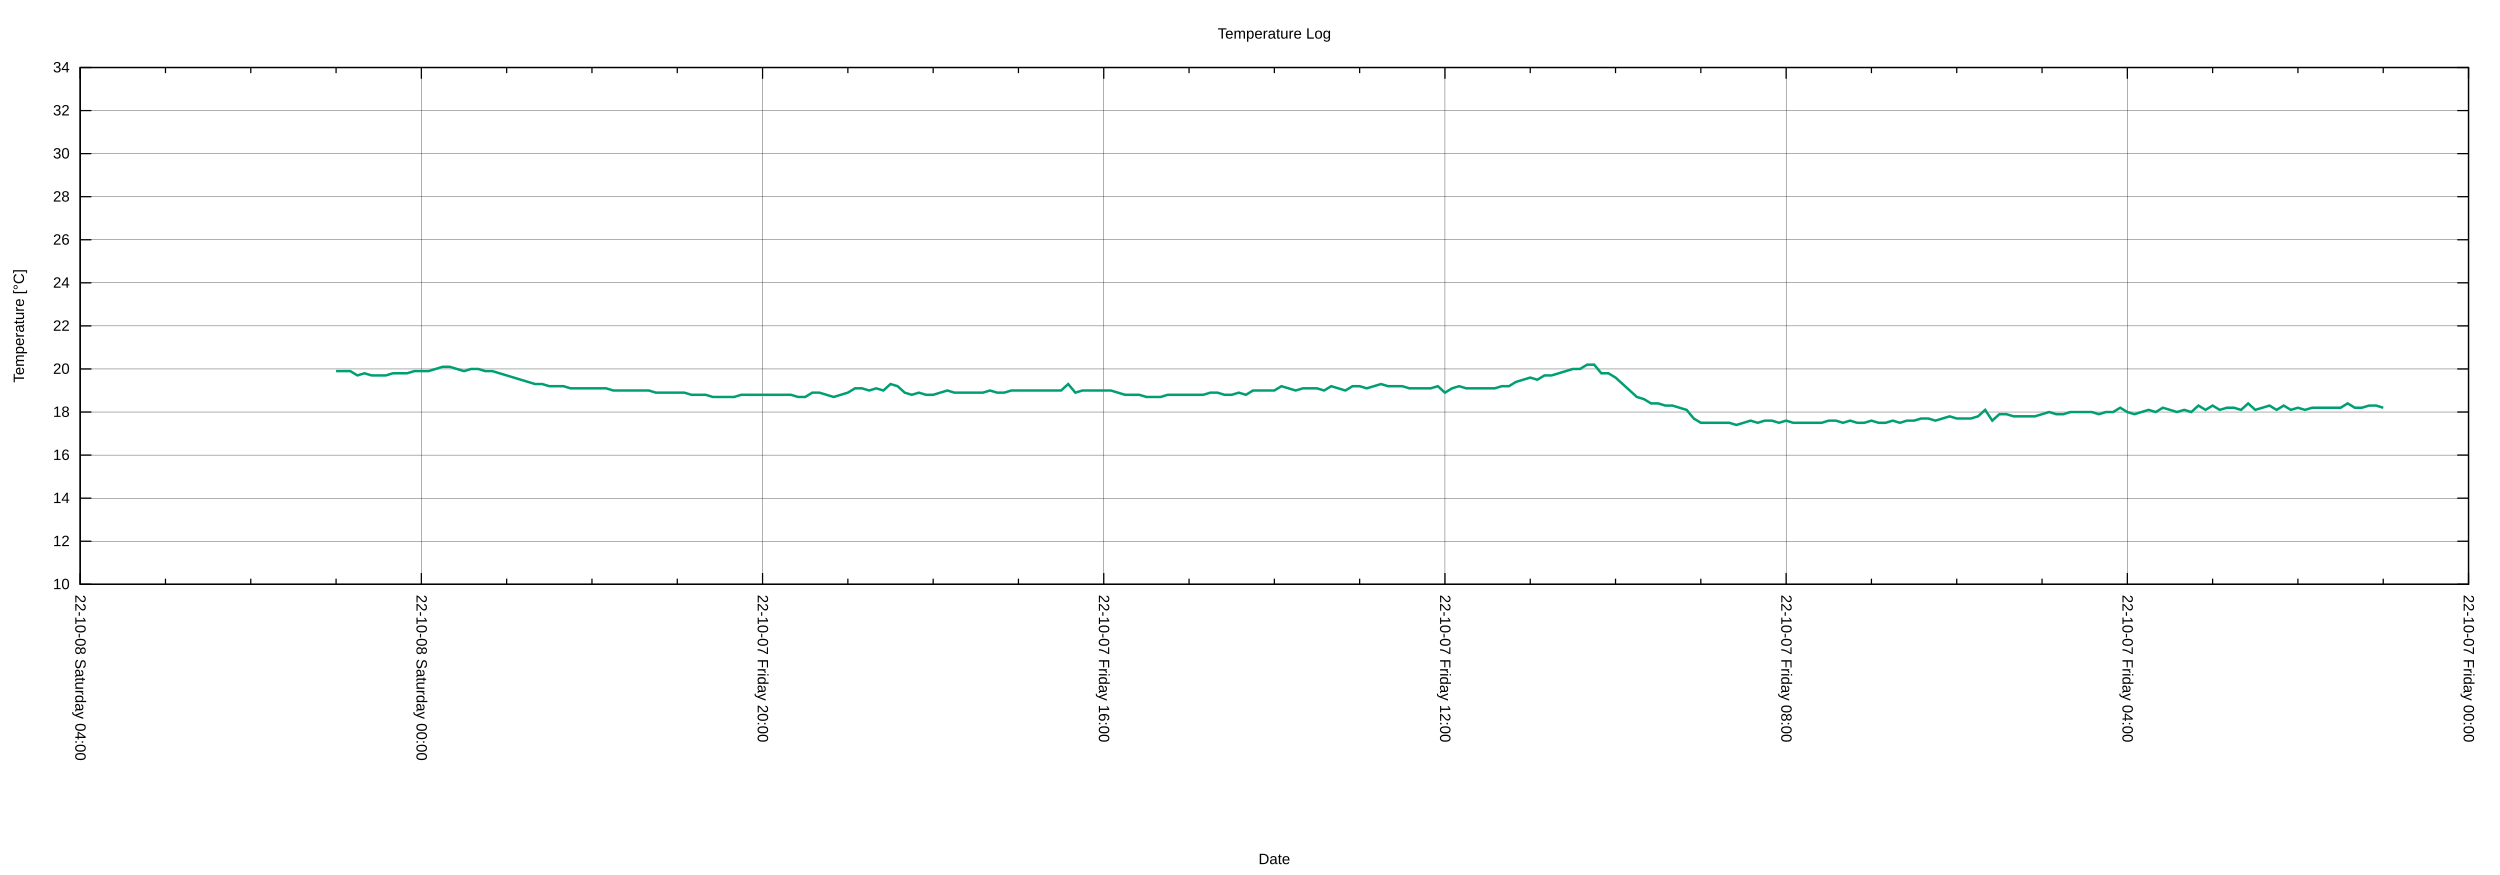
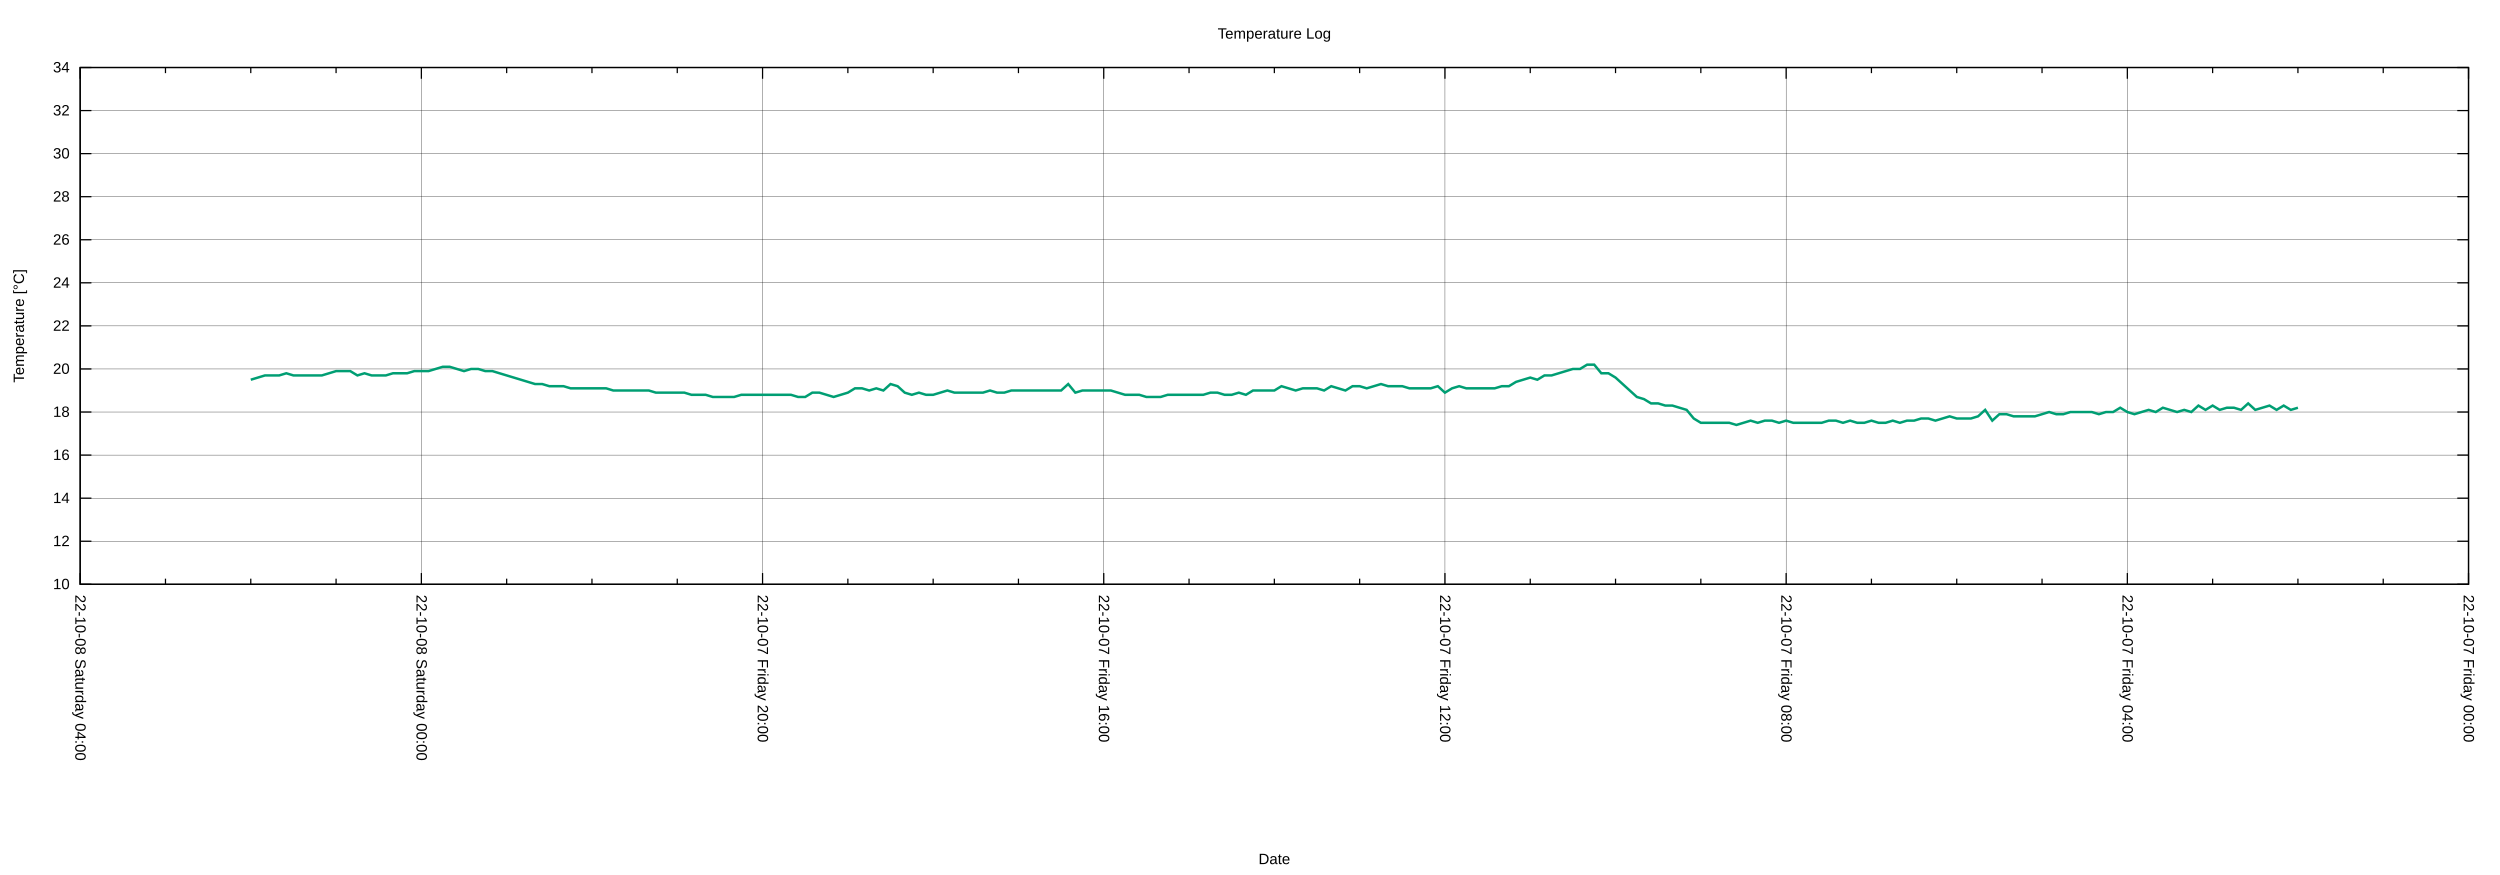
<svg xmlns="http://www.w3.org/2000/svg" xmlns:xlink="http://www.w3.org/1999/xlink" width="2000" height="700" viewBox="0 0 2000 700">
  <g id="gnuplot_canvas">
    <rect x="0" y="0" width="2000" height="700" fill="none" />
    <defs>
      <circle id="gpDot" r="0.5" stroke-width="0.5" stroke="currentColor" />
      <path id="gpPt0" stroke-width="0.222" stroke="currentColor" d="M-1,0 h2 M0,-1 v2" />
      <path id="gpPt1" stroke-width="0.222" stroke="currentColor" d="M-1,-1 L1,1 M1,-1 L-1,1" />
      <path id="gpPt2" stroke-width="0.222" stroke="currentColor" d="M-1,0 L1,0 M0,-1 L0,1 M-1,-1 L1,1 M-1,1 L1,-1" />
      <rect id="gpPt3" stroke-width="0.222" stroke="currentColor" x="-1" y="-1" width="2" height="2" />
      <rect id="gpPt4" stroke-width="0.222" stroke="currentColor" fill="currentColor" x="-1" y="-1" width="2" height="2" />
      <circle id="gpPt5" stroke-width="0.222" stroke="currentColor" cx="0" cy="0" r="1" />
      <use xlink:href="#gpPt5" id="gpPt6" fill="currentColor" stroke="none" />
      <path id="gpPt7" stroke-width="0.222" stroke="currentColor" d="M0,-1.33 L-1.33,0.67 L1.33,0.67 z" />
      <use xlink:href="#gpPt7" id="gpPt8" fill="currentColor" stroke="none" />
      <use xlink:href="#gpPt7" id="gpPt9" stroke="currentColor" transform="rotate(180)" />
      <use xlink:href="#gpPt9" id="gpPt10" fill="currentColor" stroke="none" />
      <use xlink:href="#gpPt3" id="gpPt11" stroke="currentColor" transform="rotate(45)" />
      <use xlink:href="#gpPt11" id="gpPt12" fill="currentColor" stroke="none" />
      <path id="gpPt13" stroke-width="0.222" stroke="currentColor" d="M0,1.330 L1.265,0.411 L0.782,-1.067 L-0.782,-1.076 L-1.265,0.411 z" />
      <use xlink:href="#gpPt13" id="gpPt14" fill="currentColor" stroke="none" />
      <filter id="textbox" filterUnits="objectBoundingBox" x="0" y="0" height="1" width="1">
        <feFlood flood-color="white" flood-opacity="1" result="bgnd" />
        <feComposite in="SourceGraphic" in2="bgnd" operator="atop" />
      </filter>
      <filter id="greybox" filterUnits="objectBoundingBox" x="0" y="0" height="1" width="1">
        <feFlood flood-color="lightgrey" flood-opacity="1" result="grey" />
        <feComposite in="SourceGraphic" in2="grey" operator="atop" />
      </filter>
    </defs>
    <g fill="none" color="white" stroke="currentColor" stroke-width="1.00" stroke-linecap="butt" stroke-linejoin="miter">
</g>
    <g fill="none" color="black" stroke="currentColor" stroke-width="1.00" stroke-linecap="butt" stroke-linejoin="miter">
</g>
    <g fill="none" color="black" stroke="black" stroke-width="0.25" stroke-linecap="butt" stroke-linejoin="miter">
</g>
    <g fill="none" color="black" stroke="currentColor" stroke-width="0.25" stroke-linecap="butt" stroke-linejoin="miter">
      <path stroke="black" class="gridline" d="M64.14,467.43 L1974.82,467.43  " />
    </g>
    <g fill="none" color="black" stroke="black" stroke-width="1.00" stroke-linecap="butt" stroke-linejoin="miter">
</g>
    <g fill="none" color="black" stroke="currentColor" stroke-width="1.00" stroke-linecap="butt" stroke-linejoin="miter">
      <path stroke="black" d="M64.14,467.43 L73.14,467.43 M1974.82,467.43 L1965.82,467.43  " />
      <g transform="translate(55.75,471.33)" stroke="none" fill="black" font-family="Arial" font-size="12.00" text-anchor="end">
        <text>
          <tspan font-family="Arial"> 10</tspan>
        </text>
      </g>
    </g>
    <g fill="none" color="black" stroke="currentColor" stroke-width="1.00" stroke-linecap="butt" stroke-linejoin="miter">
</g>
    <g fill="none" color="black" stroke="black" stroke-width="0.25" stroke-linecap="butt" stroke-linejoin="miter">
</g>
    <g fill="none" color="black" stroke="currentColor" stroke-width="0.25" stroke-linecap="butt" stroke-linejoin="miter">
      <path stroke="black" class="gridline" d="M64.14,432.98 L1974.82,432.98  " />
    </g>
    <g fill="none" color="black" stroke="black" stroke-width="1.00" stroke-linecap="butt" stroke-linejoin="miter">
</g>
    <g fill="none" color="black" stroke="currentColor" stroke-width="1.00" stroke-linecap="butt" stroke-linejoin="miter">
      <path stroke="black" d="M64.14,432.98 L73.14,432.98 M1974.82,432.98 L1965.82,432.98  " />
      <g transform="translate(55.75,436.88)" stroke="none" fill="black" font-family="Arial" font-size="12.00" text-anchor="end">
        <text>
          <tspan font-family="Arial"> 12</tspan>
        </text>
      </g>
    </g>
    <g fill="none" color="black" stroke="currentColor" stroke-width="1.00" stroke-linecap="butt" stroke-linejoin="miter">
</g>
    <g fill="none" color="black" stroke="black" stroke-width="0.25" stroke-linecap="butt" stroke-linejoin="miter">
</g>
    <g fill="none" color="black" stroke="currentColor" stroke-width="0.25" stroke-linecap="butt" stroke-linejoin="miter">
      <path stroke="black" class="gridline" d="M64.14,398.53 L1974.82,398.53  " />
    </g>
    <g fill="none" color="black" stroke="black" stroke-width="1.00" stroke-linecap="butt" stroke-linejoin="miter">
</g>
    <g fill="none" color="black" stroke="currentColor" stroke-width="1.00" stroke-linecap="butt" stroke-linejoin="miter">
      <path stroke="black" d="M64.14,398.53 L73.14,398.53 M1974.82,398.53 L1965.82,398.53  " />
      <g transform="translate(55.75,402.43)" stroke="none" fill="black" font-family="Arial" font-size="12.00" text-anchor="end">
        <text>
          <tspan font-family="Arial"> 14</tspan>
        </text>
      </g>
    </g>
    <g fill="none" color="black" stroke="currentColor" stroke-width="1.00" stroke-linecap="butt" stroke-linejoin="miter">
</g>
    <g fill="none" color="black" stroke="black" stroke-width="0.25" stroke-linecap="butt" stroke-linejoin="miter">
</g>
    <g fill="none" color="black" stroke="currentColor" stroke-width="0.25" stroke-linecap="butt" stroke-linejoin="miter">
      <path stroke="black" class="gridline" d="M64.14,364.07 L1974.82,364.07  " />
    </g>
    <g fill="none" color="black" stroke="black" stroke-width="1.00" stroke-linecap="butt" stroke-linejoin="miter">
</g>
    <g fill="none" color="black" stroke="currentColor" stroke-width="1.00" stroke-linecap="butt" stroke-linejoin="miter">
      <path stroke="black" d="M64.14,364.07 L73.14,364.07 M1974.82,364.07 L1965.82,364.07  " />
      <g transform="translate(55.75,367.97)" stroke="none" fill="black" font-family="Arial" font-size="12.00" text-anchor="end">
        <text>
          <tspan font-family="Arial"> 16</tspan>
        </text>
      </g>
    </g>
    <g fill="none" color="black" stroke="currentColor" stroke-width="1.00" stroke-linecap="butt" stroke-linejoin="miter">
</g>
    <g fill="none" color="black" stroke="black" stroke-width="0.25" stroke-linecap="butt" stroke-linejoin="miter">
</g>
    <g fill="none" color="black" stroke="currentColor" stroke-width="0.25" stroke-linecap="butt" stroke-linejoin="miter">
      <path stroke="black" class="gridline" d="M64.14,329.62 L1974.82,329.62  " />
    </g>
    <g fill="none" color="black" stroke="black" stroke-width="1.00" stroke-linecap="butt" stroke-linejoin="miter">
</g>
    <g fill="none" color="black" stroke="currentColor" stroke-width="1.00" stroke-linecap="butt" stroke-linejoin="miter">
      <path stroke="black" d="M64.14,329.62 L73.14,329.62 M1974.82,329.62 L1965.82,329.62  " />
      <g transform="translate(55.75,333.52)" stroke="none" fill="black" font-family="Arial" font-size="12.00" text-anchor="end">
        <text>
          <tspan font-family="Arial"> 18</tspan>
        </text>
      </g>
    </g>
    <g fill="none" color="black" stroke="currentColor" stroke-width="1.00" stroke-linecap="butt" stroke-linejoin="miter">
</g>
    <g fill="none" color="black" stroke="black" stroke-width="0.25" stroke-linecap="butt" stroke-linejoin="miter">
</g>
    <g fill="none" color="black" stroke="currentColor" stroke-width="0.25" stroke-linecap="butt" stroke-linejoin="miter">
      <path stroke="black" class="gridline" d="M64.14,295.17 L1974.82,295.17  " />
    </g>
    <g fill="none" color="black" stroke="black" stroke-width="1.00" stroke-linecap="butt" stroke-linejoin="miter">
</g>
    <g fill="none" color="black" stroke="currentColor" stroke-width="1.00" stroke-linecap="butt" stroke-linejoin="miter">
      <path stroke="black" d="M64.14,295.17 L73.14,295.17 M1974.82,295.17 L1965.82,295.17  " />
      <g transform="translate(55.75,299.07)" stroke="none" fill="black" font-family="Arial" font-size="12.00" text-anchor="end">
        <text>
          <tspan font-family="Arial"> 20</tspan>
        </text>
      </g>
    </g>
    <g fill="none" color="black" stroke="currentColor" stroke-width="1.00" stroke-linecap="butt" stroke-linejoin="miter">
</g>
    <g fill="none" color="black" stroke="black" stroke-width="0.25" stroke-linecap="butt" stroke-linejoin="miter">
</g>
    <g fill="none" color="black" stroke="currentColor" stroke-width="0.25" stroke-linecap="butt" stroke-linejoin="miter">
      <path stroke="black" class="gridline" d="M64.14,260.72 L1974.82,260.72  " />
    </g>
    <g fill="none" color="black" stroke="black" stroke-width="1.00" stroke-linecap="butt" stroke-linejoin="miter">
</g>
    <g fill="none" color="black" stroke="currentColor" stroke-width="1.00" stroke-linecap="butt" stroke-linejoin="miter">
      <path stroke="black" d="M64.14,260.72 L73.14,260.72 M1974.82,260.72 L1965.82,260.72  " />
      <g transform="translate(55.75,264.62)" stroke="none" fill="black" font-family="Arial" font-size="12.00" text-anchor="end">
        <text>
          <tspan font-family="Arial"> 22</tspan>
        </text>
      </g>
    </g>
    <g fill="none" color="black" stroke="currentColor" stroke-width="1.00" stroke-linecap="butt" stroke-linejoin="miter">
</g>
    <g fill="none" color="black" stroke="black" stroke-width="0.25" stroke-linecap="butt" stroke-linejoin="miter">
</g>
    <g fill="none" color="black" stroke="currentColor" stroke-width="0.25" stroke-linecap="butt" stroke-linejoin="miter">
      <path stroke="black" class="gridline" d="M64.14,226.27 L1974.82,226.27  " />
    </g>
    <g fill="none" color="black" stroke="black" stroke-width="1.00" stroke-linecap="butt" stroke-linejoin="miter">
</g>
    <g fill="none" color="black" stroke="currentColor" stroke-width="1.00" stroke-linecap="butt" stroke-linejoin="miter">
      <path stroke="black" d="M64.14,226.27 L73.14,226.27 M1974.82,226.27 L1965.82,226.27  " />
      <g transform="translate(55.75,230.17)" stroke="none" fill="black" font-family="Arial" font-size="12.00" text-anchor="end">
        <text>
          <tspan font-family="Arial"> 24</tspan>
        </text>
      </g>
    </g>
    <g fill="none" color="black" stroke="currentColor" stroke-width="1.00" stroke-linecap="butt" stroke-linejoin="miter">
</g>
    <g fill="none" color="black" stroke="black" stroke-width="0.25" stroke-linecap="butt" stroke-linejoin="miter">
</g>
    <g fill="none" color="black" stroke="currentColor" stroke-width="0.25" stroke-linecap="butt" stroke-linejoin="miter">
      <path stroke="black" class="gridline" d="M64.14,191.82 L1974.82,191.82  " />
    </g>
    <g fill="none" color="black" stroke="black" stroke-width="1.00" stroke-linecap="butt" stroke-linejoin="miter">
</g>
    <g fill="none" color="black" stroke="currentColor" stroke-width="1.00" stroke-linecap="butt" stroke-linejoin="miter">
      <path stroke="black" d="M64.14,191.82 L73.14,191.82 M1974.82,191.82 L1965.82,191.82  " />
      <g transform="translate(55.75,195.72)" stroke="none" fill="black" font-family="Arial" font-size="12.00" text-anchor="end">
        <text>
          <tspan font-family="Arial"> 26</tspan>
        </text>
      </g>
    </g>
    <g fill="none" color="black" stroke="currentColor" stroke-width="1.00" stroke-linecap="butt" stroke-linejoin="miter">
</g>
    <g fill="none" color="black" stroke="black" stroke-width="0.25" stroke-linecap="butt" stroke-linejoin="miter">
</g>
    <g fill="none" color="black" stroke="currentColor" stroke-width="0.25" stroke-linecap="butt" stroke-linejoin="miter">
      <path stroke="black" class="gridline" d="M64.14,157.36 L1974.82,157.36  " />
    </g>
    <g fill="none" color="black" stroke="black" stroke-width="1.00" stroke-linecap="butt" stroke-linejoin="miter">
</g>
    <g fill="none" color="black" stroke="currentColor" stroke-width="1.00" stroke-linecap="butt" stroke-linejoin="miter">
      <path stroke="black" d="M64.14,157.36 L73.14,157.36 M1974.82,157.36 L1965.82,157.36  " />
      <g transform="translate(55.75,161.26)" stroke="none" fill="black" font-family="Arial" font-size="12.00" text-anchor="end">
        <text>
          <tspan font-family="Arial"> 28</tspan>
        </text>
      </g>
    </g>
    <g fill="none" color="black" stroke="currentColor" stroke-width="1.00" stroke-linecap="butt" stroke-linejoin="miter">
</g>
    <g fill="none" color="black" stroke="black" stroke-width="0.25" stroke-linecap="butt" stroke-linejoin="miter">
</g>
    <g fill="none" color="black" stroke="currentColor" stroke-width="0.25" stroke-linecap="butt" stroke-linejoin="miter">
      <path stroke="black" class="gridline" d="M64.14,122.91 L1974.82,122.91  " />
    </g>
    <g fill="none" color="black" stroke="black" stroke-width="1.00" stroke-linecap="butt" stroke-linejoin="miter">
</g>
    <g fill="none" color="black" stroke="currentColor" stroke-width="1.00" stroke-linecap="butt" stroke-linejoin="miter">
      <path stroke="black" d="M64.14,122.91 L73.14,122.91 M1974.82,122.91 L1965.82,122.91  " />
      <g transform="translate(55.75,126.81)" stroke="none" fill="black" font-family="Arial" font-size="12.00" text-anchor="end">
        <text>
          <tspan font-family="Arial"> 30</tspan>
        </text>
      </g>
    </g>
    <g fill="none" color="black" stroke="currentColor" stroke-width="1.00" stroke-linecap="butt" stroke-linejoin="miter">
</g>
    <g fill="none" color="black" stroke="black" stroke-width="0.25" stroke-linecap="butt" stroke-linejoin="miter">
</g>
    <g fill="none" color="black" stroke="currentColor" stroke-width="0.25" stroke-linecap="butt" stroke-linejoin="miter">
      <path stroke="black" class="gridline" d="M64.14,88.46 L1974.82,88.46  " />
    </g>
    <g fill="none" color="black" stroke="black" stroke-width="1.00" stroke-linecap="butt" stroke-linejoin="miter">
</g>
    <g fill="none" color="black" stroke="currentColor" stroke-width="1.00" stroke-linecap="butt" stroke-linejoin="miter">
      <path stroke="black" d="M64.14,88.46 L73.14,88.46 M1974.82,88.46 L1965.82,88.46  " />
      <g transform="translate(55.75,92.36)" stroke="none" fill="black" font-family="Arial" font-size="12.00" text-anchor="end">
        <text>
          <tspan font-family="Arial"> 32</tspan>
        </text>
      </g>
    </g>
    <g fill="none" color="black" stroke="currentColor" stroke-width="1.00" stroke-linecap="butt" stroke-linejoin="miter">
</g>
    <g fill="none" color="black" stroke="black" stroke-width="0.25" stroke-linecap="butt" stroke-linejoin="miter">
</g>
    <g fill="none" color="black" stroke="currentColor" stroke-width="0.25" stroke-linecap="butt" stroke-linejoin="miter">
      <path stroke="black" class="gridline" d="M64.14,54.01 L1974.82,54.01  " />
    </g>
    <g fill="none" color="black" stroke="black" stroke-width="1.00" stroke-linecap="butt" stroke-linejoin="miter">
</g>
    <g fill="none" color="black" stroke="currentColor" stroke-width="1.00" stroke-linecap="butt" stroke-linejoin="miter">
      <path stroke="black" d="M64.14,54.01 L73.14,54.01 M1974.82,54.01 L1965.82,54.01  " />
      <g transform="translate(55.75,57.91)" stroke="none" fill="black" font-family="Arial" font-size="12.00" text-anchor="end">
        <text>
          <tspan font-family="Arial"> 34</tspan>
        </text>
      </g>
    </g>
    <g fill="none" color="black" stroke="currentColor" stroke-width="1.00" stroke-linecap="butt" stroke-linejoin="miter">
</g>
    <g fill="none" color="black" stroke="black" stroke-width="0.25" stroke-linecap="butt" stroke-linejoin="miter">
</g>
    <g fill="none" color="black" stroke="currentColor" stroke-width="0.25" stroke-linecap="butt" stroke-linejoin="miter">
      <path stroke="black" class="gridline" d="M1974.82,467.43 L1974.82,54.01  " />
    </g>
    <g fill="none" color="black" stroke="black" stroke-width="1.00" stroke-linecap="butt" stroke-linejoin="miter">
</g>
    <g fill="none" color="black" stroke="currentColor" stroke-width="1.00" stroke-linecap="butt" stroke-linejoin="miter">
      <path stroke="black" d="M1974.82,467.43 L1974.82,458.43 M1974.82,54.01 L1974.82,63.01  " />
      <g transform="translate(1970.92,475.82) rotate(90)" stroke="none" fill="black" font-family="Arial" font-size="12.00" text-anchor="start">
        <text>
          <tspan font-family="Arial">22-10-07 Friday 00:00</tspan>
        </text>
      </g>
    </g>
    <g fill="none" color="black" stroke="currentColor" stroke-width="1.00" stroke-linecap="butt" stroke-linejoin="miter">
      <path stroke="black" d="M1906.58,467.43 L1906.58,462.93 M1906.58,54.01 L1906.58,58.51 M1838.34,467.43 L1838.34,462.93 M1838.34,54.01 L1838.34,58.51   M1770.10,467.43 L1770.10,462.93 M1770.10,54.01 L1770.10,58.51  " />
    </g>
    <g fill="none" color="black" stroke="black" stroke-width="0.25" stroke-linecap="butt" stroke-linejoin="miter">
</g>
    <g fill="none" color="black" stroke="currentColor" stroke-width="0.25" stroke-linecap="butt" stroke-linejoin="miter">
      <path stroke="black" class="gridline" d="M1701.87,467.43 L1701.87,54.01  " />
    </g>
    <g fill="none" color="black" stroke="black" stroke-width="1.00" stroke-linecap="butt" stroke-linejoin="miter">
</g>
    <g fill="none" color="black" stroke="currentColor" stroke-width="1.00" stroke-linecap="butt" stroke-linejoin="miter">
      <path stroke="black" d="M1701.87,467.43 L1701.87,458.43 M1701.87,54.01 L1701.87,63.01  " />
      <g transform="translate(1697.97,475.82) rotate(90)" stroke="none" fill="black" font-family="Arial" font-size="12.00" text-anchor="start">
        <text>
          <tspan font-family="Arial">22-10-07 Friday 04:00</tspan>
        </text>
      </g>
    </g>
    <g fill="none" color="black" stroke="currentColor" stroke-width="1.00" stroke-linecap="butt" stroke-linejoin="miter">
      <path stroke="black" d="M1633.63,467.43 L1633.63,462.93 M1633.63,54.01 L1633.63,58.51 M1565.39,467.43 L1565.39,462.93 M1565.39,54.01 L1565.39,58.51   M1497.15,467.43 L1497.15,462.93 M1497.15,54.01 L1497.15,58.51  " />
    </g>
    <g fill="none" color="black" stroke="black" stroke-width="0.25" stroke-linecap="butt" stroke-linejoin="miter">
</g>
    <g fill="none" color="black" stroke="currentColor" stroke-width="0.25" stroke-linecap="butt" stroke-linejoin="miter">
      <path stroke="black" class="gridline" d="M1428.91,467.43 L1428.91,54.01  " />
    </g>
    <g fill="none" color="black" stroke="black" stroke-width="1.00" stroke-linecap="butt" stroke-linejoin="miter">
</g>
    <g fill="none" color="black" stroke="currentColor" stroke-width="1.00" stroke-linecap="butt" stroke-linejoin="miter">
      <path stroke="black" d="M1428.91,467.43 L1428.91,458.43 M1428.91,54.01 L1428.91,63.01  " />
      <g transform="translate(1425.01,475.82) rotate(90)" stroke="none" fill="black" font-family="Arial" font-size="12.00" text-anchor="start">
        <text>
          <tspan font-family="Arial">22-10-07 Friday 08:00</tspan>
        </text>
      </g>
    </g>
    <g fill="none" color="black" stroke="currentColor" stroke-width="1.00" stroke-linecap="butt" stroke-linejoin="miter">
      <path stroke="black" d="M1360.67,467.43 L1360.67,462.93 M1360.67,54.01 L1360.67,58.51 M1292.43,467.43 L1292.43,462.93 M1292.43,54.01 L1292.43,58.51   M1224.20,467.43 L1224.20,462.93 M1224.20,54.01 L1224.20,58.51  " />
    </g>
    <g fill="none" color="black" stroke="black" stroke-width="0.25" stroke-linecap="butt" stroke-linejoin="miter">
</g>
    <g fill="none" color="black" stroke="currentColor" stroke-width="0.25" stroke-linecap="butt" stroke-linejoin="miter">
      <path stroke="black" class="gridline" d="M1155.96,467.43 L1155.96,54.01  " />
    </g>
    <g fill="none" color="black" stroke="black" stroke-width="1.00" stroke-linecap="butt" stroke-linejoin="miter">
</g>
    <g fill="none" color="black" stroke="currentColor" stroke-width="1.00" stroke-linecap="butt" stroke-linejoin="miter">
      <path stroke="black" d="M1155.96,467.43 L1155.96,458.43 M1155.96,54.01 L1155.96,63.01  " />
      <g transform="translate(1152.06,475.82) rotate(90)" stroke="none" fill="black" font-family="Arial" font-size="12.00" text-anchor="start">
        <text>
          <tspan font-family="Arial">22-10-07 Friday 12:00</tspan>
        </text>
      </g>
    </g>
    <g fill="none" color="black" stroke="currentColor" stroke-width="1.00" stroke-linecap="butt" stroke-linejoin="miter">
      <path stroke="black" d="M1087.72,467.43 L1087.72,462.93 M1087.72,54.01 L1087.72,58.51 M1019.48,467.43 L1019.48,462.93 M1019.48,54.01 L1019.48,58.51   M951.24,467.43 L951.24,462.93 M951.24,54.01 L951.24,58.51  " />
    </g>
    <g fill="none" color="black" stroke="black" stroke-width="0.25" stroke-linecap="butt" stroke-linejoin="miter">
</g>
    <g fill="none" color="black" stroke="currentColor" stroke-width="0.25" stroke-linecap="butt" stroke-linejoin="miter">
      <path stroke="black" class="gridline" d="M883.00,467.43 L883.00,54.01  " />
    </g>
    <g fill="none" color="black" stroke="black" stroke-width="1.00" stroke-linecap="butt" stroke-linejoin="miter">
</g>
    <g fill="none" color="black" stroke="currentColor" stroke-width="1.00" stroke-linecap="butt" stroke-linejoin="miter">
      <path stroke="black" d="M883.00,467.43 L883.00,458.43 M883.00,54.01 L883.00,63.01  " />
      <g transform="translate(879.10,475.82) rotate(90)" stroke="none" fill="black" font-family="Arial" font-size="12.00" text-anchor="start">
        <text>
          <tspan font-family="Arial">22-10-07 Friday 16:00</tspan>
        </text>
      </g>
    </g>
    <g fill="none" color="black" stroke="currentColor" stroke-width="1.00" stroke-linecap="butt" stroke-linejoin="miter">
      <path stroke="black" d="M814.76,467.43 L814.76,462.93 M814.76,54.01 L814.76,58.51 M746.53,467.43 L746.53,462.93 M746.53,54.01 L746.53,58.51   M678.29,467.43 L678.29,462.93 M678.29,54.01 L678.29,58.51  " />
    </g>
    <g fill="none" color="black" stroke="black" stroke-width="0.25" stroke-linecap="butt" stroke-linejoin="miter">
</g>
    <g fill="none" color="black" stroke="currentColor" stroke-width="0.25" stroke-linecap="butt" stroke-linejoin="miter">
      <path stroke="black" class="gridline" d="M610.05,467.43 L610.05,54.01  " />
    </g>
    <g fill="none" color="black" stroke="black" stroke-width="1.00" stroke-linecap="butt" stroke-linejoin="miter">
</g>
    <g fill="none" color="black" stroke="currentColor" stroke-width="1.00" stroke-linecap="butt" stroke-linejoin="miter">
      <path stroke="black" d="M610.05,467.43 L610.05,458.43 M610.05,54.01 L610.05,63.01  " />
      <g transform="translate(606.15,475.82) rotate(90)" stroke="none" fill="black" font-family="Arial" font-size="12.00" text-anchor="start">
        <text>
          <tspan font-family="Arial">22-10-07 Friday 20:00</tspan>
        </text>
      </g>
    </g>
    <g fill="none" color="black" stroke="currentColor" stroke-width="1.00" stroke-linecap="butt" stroke-linejoin="miter">
      <path stroke="black" d="M541.81,467.43 L541.81,462.93 M541.81,54.01 L541.81,58.51 M473.57,467.43 L473.57,462.93 M473.57,54.01 L473.57,58.51   M405.33,467.43 L405.33,462.93 M405.33,54.01 L405.33,58.51  " />
    </g>
    <g fill="none" color="black" stroke="black" stroke-width="0.25" stroke-linecap="butt" stroke-linejoin="miter">
</g>
    <g fill="none" color="black" stroke="currentColor" stroke-width="0.25" stroke-linecap="butt" stroke-linejoin="miter">
      <path stroke="black" class="gridline" d="M337.09,467.43 L337.09,54.01  " />
    </g>
    <g fill="none" color="black" stroke="black" stroke-width="1.00" stroke-linecap="butt" stroke-linejoin="miter">
</g>
    <g fill="none" color="black" stroke="currentColor" stroke-width="1.00" stroke-linecap="butt" stroke-linejoin="miter">
      <path stroke="black" d="M337.09,467.43 L337.09,458.43 M337.09,54.01 L337.09,63.01  " />
      <g transform="translate(333.19,475.82) rotate(90)" stroke="none" fill="black" font-family="Arial" font-size="12.00" text-anchor="start">
        <text>
          <tspan font-family="Arial">22-10-08 Saturday 00:00</tspan>
        </text>
      </g>
    </g>
    <g fill="none" color="black" stroke="currentColor" stroke-width="1.00" stroke-linecap="butt" stroke-linejoin="miter">
      <path stroke="black" d="M268.86,467.43 L268.86,462.93 M268.86,54.01 L268.86,58.51 M200.62,467.43 L200.62,462.93 M200.62,54.01 L200.62,58.51   M132.38,467.43 L132.38,462.93 M132.38,54.01 L132.38,58.51  " />
    </g>
    <g fill="none" color="black" stroke="black" stroke-width="0.25" stroke-linecap="butt" stroke-linejoin="miter">
</g>
    <g fill="none" color="black" stroke="currentColor" stroke-width="0.25" stroke-linecap="butt" stroke-linejoin="miter">
      <path stroke="black" class="gridline" d="M64.14,467.43 L64.14,54.01  " />
    </g>
    <g fill="none" color="black" stroke="black" stroke-width="1.00" stroke-linecap="butt" stroke-linejoin="miter">
</g>
    <g fill="none" color="black" stroke="currentColor" stroke-width="1.00" stroke-linecap="butt" stroke-linejoin="miter">
      <path stroke="black" d="M64.14,467.43 L64.14,458.43 M64.14,54.01 L64.14,63.01  " />
      <g transform="translate(60.24,475.82) rotate(90)" stroke="none" fill="black" font-family="Arial" font-size="12.00" text-anchor="start">
        <text>
          <tspan font-family="Arial">22-10-08 Saturday 04:00</tspan>
        </text>
      </g>
    </g>
    <g fill="none" color="black" stroke="currentColor" stroke-width="1.00" stroke-linecap="butt" stroke-linejoin="miter">
</g>
    <g fill="none" color="black" stroke="currentColor" stroke-width="1.00" stroke-linecap="butt" stroke-linejoin="miter">
      <path stroke="black" d="M64.14,54.01 L64.14,467.43 L1974.82,467.43 L1974.82,54.01 L64.14,54.01 Z  " />
    </g>
    <g fill="none" color="black" stroke="currentColor" stroke-width="1.00" stroke-linecap="butt" stroke-linejoin="miter">
      <g transform="translate(19.18,260.72) rotate(270)" stroke="none" fill="black" font-family="Arial" font-size="12.00" text-anchor="middle">
        <text>
          <tspan font-family="Arial">Temperature [°C]</tspan>
        </text>
      </g>
    </g>
    <g fill="none" color="black" stroke="currentColor" stroke-width="1.00" stroke-linecap="butt" stroke-linejoin="miter">
      <g transform="translate(1019.48,691.30)" stroke="none" fill="black" font-family="Arial" font-size="12.00" text-anchor="middle">
        <text>
          <tspan font-family="Arial">Date</tspan>
        </text>
      </g>
    </g>
    <g fill="none" color="black" stroke="currentColor" stroke-width="1.00" stroke-linecap="butt" stroke-linejoin="miter">
</g>
    <g id="gnuplot_plot_1">
      <g fill="none" color="white" stroke="currentColor" stroke-width="2.00" stroke-linecap="butt" stroke-linejoin="miter">
</g>
      <g fill="none" color="black" stroke="currentColor" stroke-width="2.00" stroke-linecap="butt" stroke-linejoin="miter">
-         <path stroke="rgb(  0, 158, 115)" d="M268.86,296.89 L274.54,296.89 L280.23,296.89 L285.92,300.34 L291.60,298.62 L297.29,300.34 L302.98,300.34 L308.66,300.34   L314.35,298.62 L320.03,298.62 L325.72,298.62 L331.41,296.89 L337.09,296.89 L342.78,296.89 L348.47,295.17 L354.15,293.45   L359.84,293.45 L365.53,295.17 L371.21,296.89 L376.90,295.17 L382.59,295.17 L388.27,296.89 L393.96,296.89 L399.65,298.62   L405.33,300.34 L411.02,302.06 L416.71,303.78 L422.39,305.51 L428.08,307.23 L433.77,307.23 L439.45,308.95 L445.14,308.95   L450.83,308.95 L456.51,310.67 L462.20,310.67 L467.88,310.67 L473.57,310.67 L479.26,310.67 L484.94,310.67 L490.63,312.40   L496.32,312.40 L502.00,312.40 L507.69,312.40 L513.38,312.40 L519.06,312.40 L524.75,314.12 L530.44,314.12 L536.12,314.12   L541.81,314.12 L547.50,314.12 L553.18,315.84 L558.87,315.84 L564.56,315.84 L570.24,317.57 L575.93,317.57 L581.62,317.57   L587.30,317.57 L592.99,315.84 L598.68,315.84 L604.36,315.84 L610.05,315.84 L615.74,315.84 L621.42,315.84 L627.11,315.84   L632.79,315.84 L638.48,317.57 L644.17,317.57 L649.85,314.12 L655.54,314.12 L661.23,315.84 L666.91,317.57 L672.60,315.84   L678.29,314.12 L683.97,310.67 L689.66,310.67 L695.35,312.40 L701.03,310.67 L706.72,312.40 L712.41,307.23 L718.09,308.95   L723.78,314.12 L729.47,315.84 L735.15,314.12 L740.84,315.84 L746.53,315.84 L752.21,314.12 L757.90,312.40 L763.59,314.12   L769.27,314.12 L774.96,314.12 L780.65,314.12 L786.33,314.12 L792.02,312.40 L797.70,314.12 L803.39,314.12 L809.08,312.40   L814.76,312.40 L820.45,312.40 L826.14,312.40 L831.82,312.40 L837.51,312.40 L843.20,312.40 L848.88,312.40 L854.57,307.23   L860.26,314.12 L865.94,312.40 L871.63,312.40 L877.32,312.40 L883.00,312.40 L888.69,312.40 L894.38,314.12 L900.06,315.84   L905.75,315.84 L911.44,315.84 L917.12,317.57 L922.81,317.57 L928.50,317.57 L934.18,315.84 L939.87,315.84 L945.55,315.84   L951.24,315.84 L956.93,315.84 L962.61,315.84 L968.30,314.12 L973.99,314.12 L979.67,315.84 L985.36,315.84 L991.05,314.12   L996.73,315.84 L1002.42,312.40 L1008.11,312.40 L1013.79,312.40 L1019.48,312.40 L1025.17,308.95 L1030.85,310.67 L1036.54,312.40   L1042.23,310.67 L1047.91,310.67 L1053.60,310.67 L1059.29,312.40 L1064.97,308.95 L1070.66,310.67 L1076.35,312.40 L1082.03,308.95   L1087.72,308.95 L1093.41,310.67 L1099.09,308.95 L1104.78,307.23 L1110.46,308.95 L1116.15,308.95 L1121.84,308.95 L1127.52,310.67   L1133.21,310.67 L1138.90,310.67 L1144.58,310.67 L1150.27,308.95 L1155.96,314.12 L1161.64,310.67 L1167.33,308.95 L1173.02,310.67   L1178.70,310.67 L1184.39,310.67 L1190.08,310.67 L1195.76,310.67 L1201.45,308.95 L1207.14,308.95 L1212.82,305.51 L1218.51,303.78   L1224.20,302.06 L1229.88,303.78 L1235.57,300.34 L1241.26,300.34 L1246.94,298.62 L1252.63,296.89 L1258.32,295.17 L1264.00,295.17   L1269.69,291.73 L1275.37,291.73 L1281.06,298.62 L1286.75,298.62 L1292.43,302.06 L1298.12,307.23 L1303.81,312.40 L1309.49,317.57   L1315.18,319.29 L1320.87,322.73 L1326.55,322.73 L1332.24,324.46 L1337.93,324.46 L1343.61,326.18 L1349.30,327.90 L1354.99,334.79   L1360.67,338.24 L1366.36,338.24 L1372.05,338.24 L1377.73,338.24 L1383.42,338.24 L1389.11,339.96 L1394.79,338.24 L1400.48,336.51   L1406.17,338.24 L1411.85,336.51 L1417.54,336.51 L1423.22,338.24 L1428.91,336.51 L1434.60,338.24 L1440.28,338.24 L1445.97,338.24   L1451.66,338.24 L1457.34,338.24 L1463.03,336.51 L1468.72,336.51 L1474.40,338.24 L1480.09,336.51 L1485.78,338.24 L1491.46,338.24   L1497.15,336.51 L1502.84,338.24 L1508.52,338.24 L1514.21,336.51 L1519.90,338.24 L1525.58,336.51 L1531.27,336.51 L1536.96,334.79   L1542.64,334.79 L1548.33,336.51 L1554.02,334.79 L1559.70,333.07 L1565.39,334.79 L1571.08,334.79 L1576.76,334.79 L1582.45,333.07   L1588.13,327.90 L1593.82,336.51 L1599.51,331.35 L1605.19,331.35 L1610.88,333.07 L1616.57,333.07 L1622.25,333.07 L1627.94,333.07   L1633.63,331.35 L1639.31,329.62 L1645.00,331.35 L1650.69,331.35 L1656.37,329.62 L1662.06,329.62 L1667.75,329.62 L1673.43,329.62   L1679.12,331.35 L1684.81,329.62 L1690.49,329.62 L1696.18,326.18 L1701.87,329.62 L1707.55,331.35 L1713.24,329.62 L1718.93,327.90   L1724.61,329.62 L1730.30,326.18 L1735.99,327.90 L1741.67,329.62 L1747.36,327.90 L1753.04,329.62 L1758.73,324.46 L1764.42,327.90   L1770.10,324.46 L1775.79,327.90 L1781.48,326.18 L1787.16,326.18 L1792.85,327.90 L1798.54,322.73 L1804.22,327.90 L1809.91,326.18   L1815.60,324.46 L1821.28,327.90 L1826.97,324.46 L1832.66,327.90 L1838.34,326.18 L1844.03,327.90 L1849.72,326.18 L1855.40,326.18   L1861.09,326.18 L1866.78,326.18 L1872.46,326.18 L1878.15,322.73 L1883.84,326.18 L1889.52,326.18 L1895.21,324.46 L1900.89,324.46   L1906.58,326.18  " />
+         <path stroke="rgb(  0, 158, 115)" d="M200.62,303.78 L206.30,302.06 L211.99,300.34 L217.68,300.34 L223.36,300.34 L229.05,298.62 L234.74,300.34 L240.42,300.34   L246.11,300.34 L251.80,300.34 L257.48,300.34 L263.17,298.62 L268.86,296.89 L274.54,296.89 L280.23,296.89 L285.92,300.34   L291.60,298.62 L297.29,300.34 L302.98,300.34 L308.66,300.34 L314.35,298.62 L320.03,298.62 L325.72,298.62 L331.41,296.89   L337.09,296.89 L342.78,296.89 L348.47,295.17 L354.15,293.45 L359.84,293.45 L365.53,295.17 L371.21,296.89 L376.90,295.17   L382.59,295.17 L388.27,296.89 L393.96,296.89 L399.65,298.62 L405.33,300.34 L411.02,302.06 L416.71,303.78 L422.39,305.51   L428.08,307.23 L433.77,307.23 L439.45,308.95 L445.14,308.95 L450.83,308.95 L456.51,310.67 L462.20,310.67 L467.88,310.67   L473.57,310.67 L479.26,310.67 L484.94,310.67 L490.63,312.40 L496.32,312.40 L502.00,312.40 L507.69,312.40 L513.38,312.40   L519.06,312.40 L524.75,314.12 L530.44,314.12 L536.12,314.12 L541.81,314.12 L547.50,314.12 L553.18,315.84 L558.87,315.84   L564.56,315.84 L570.24,317.57 L575.93,317.57 L581.62,317.57 L587.30,317.57 L592.99,315.84 L598.68,315.84 L604.36,315.84   L610.05,315.84 L615.74,315.84 L621.42,315.84 L627.11,315.84 L632.79,315.84 L638.48,317.57 L644.17,317.57 L649.85,314.12   L655.54,314.12 L661.23,315.84 L666.91,317.57 L672.60,315.84 L678.29,314.12 L683.97,310.67 L689.66,310.67 L695.35,312.40   L701.03,310.67 L706.72,312.40 L712.41,307.23 L718.09,308.95 L723.78,314.12 L729.47,315.84 L735.15,314.12 L740.84,315.84   L746.53,315.84 L752.21,314.12 L757.90,312.40 L763.59,314.12 L769.27,314.12 L774.96,314.12 L780.65,314.12 L786.33,314.12   L792.02,312.40 L797.70,314.12 L803.39,314.12 L809.08,312.40 L814.76,312.40 L820.45,312.40 L826.14,312.40 L831.82,312.40   L837.51,312.40 L843.20,312.40 L848.88,312.40 L854.57,307.23 L860.26,314.12 L865.94,312.40 L871.63,312.40 L877.32,312.40   L883.00,312.40 L888.69,312.40 L894.38,314.12 L900.06,315.84 L905.75,315.84 L911.44,315.84 L917.12,317.57 L922.81,317.57   L928.50,317.57 L934.18,315.84 L939.87,315.84 L945.55,315.84 L951.24,315.84 L956.93,315.84 L962.61,315.84 L968.30,314.12   L973.99,314.12 L979.67,315.84 L985.36,315.84 L991.05,314.12 L996.73,315.84 L1002.42,312.40 L1008.11,312.40 L1013.79,312.40   L1019.48,312.40 L1025.17,308.95 L1030.85,310.67 L1036.54,312.40 L1042.23,310.67 L1047.91,310.67 L1053.60,310.67 L1059.29,312.40   L1064.97,308.95 L1070.66,310.67 L1076.35,312.40 L1082.03,308.95 L1087.72,308.95 L1093.41,310.67 L1099.09,308.95 L1104.78,307.23   L1110.46,308.95 L1116.15,308.95 L1121.84,308.95 L1127.52,310.67 L1133.21,310.67 L1138.90,310.67 L1144.58,310.67 L1150.27,308.95   L1155.96,314.12 L1161.64,310.67 L1167.33,308.95 L1173.02,310.67 L1178.70,310.67 L1184.39,310.67 L1190.08,310.67 L1195.76,310.67   L1201.45,308.95 L1207.14,308.95 L1212.82,305.51 L1218.51,303.78 L1224.20,302.06 L1229.88,303.78 L1235.57,300.34 L1241.26,300.34   L1246.94,298.62 L1252.63,296.89 L1258.32,295.17 L1264.00,295.17 L1269.69,291.73 L1275.37,291.73 L1281.06,298.62 L1286.75,298.62   L1292.43,302.06 L1298.12,307.23 L1303.81,312.40 L1309.49,317.57 L1315.18,319.29 L1320.87,322.73 L1326.55,322.73 L1332.24,324.46   L1337.93,324.46 L1343.61,326.18 L1349.30,327.90 L1354.99,334.79 L1360.67,338.24 L1366.36,338.24 L1372.05,338.24 L1377.73,338.24   L1383.42,338.24 L1389.11,339.96 L1394.79,338.24 L1400.48,336.51 L1406.17,338.24 L1411.85,336.51 L1417.54,336.51 L1423.22,338.24   L1428.91,336.51 L1434.60,338.24 L1440.28,338.24 L1445.97,338.24 L1451.66,338.24 L1457.34,338.24 L1463.03,336.51 L1468.72,336.51   L1474.40,338.24 L1480.09,336.51 L1485.78,338.24 L1491.46,338.24 L1497.15,336.51 L1502.84,338.24 L1508.52,338.24 L1514.21,336.51   L1519.90,338.24 L1525.58,336.51 L1531.27,336.51 L1536.96,334.79 L1542.64,334.79 L1548.33,336.51 L1554.02,334.79 L1559.70,333.07   L1565.39,334.79 L1571.08,334.79 L1576.76,334.79 L1582.45,333.07 L1588.13,327.90 L1593.82,336.51 L1599.51,331.35 L1605.19,331.35   L1610.88,333.07 L1616.57,333.07 L1622.25,333.07 L1627.94,333.07 L1633.63,331.35 L1639.31,329.62 L1645.00,331.35 L1650.69,331.35   L1656.37,329.62 L1662.06,329.62 L1667.75,329.62 L1673.43,329.62 L1679.12,331.35 L1684.81,329.62 L1690.49,329.62 L1696.18,326.18   L1701.87,329.62 L1707.55,331.35 L1713.24,329.62 L1718.93,327.90 L1724.61,329.62 L1730.30,326.18 L1735.99,327.90 L1741.67,329.62   L1747.36,327.90 L1753.04,329.62 L1758.73,324.46 L1764.42,327.90 L1770.10,324.46 L1775.79,327.90 L1781.48,326.18 L1787.16,326.18   L1792.85,327.90 L1798.54,322.73 L1804.22,327.90 L1809.91,326.18 L1815.60,324.46 L1821.28,327.90 L1826.97,324.46 L1832.66,327.90   L1838.34,326.18  " />
      </g>
    </g>
    <g fill="none" color="black" stroke="currentColor" stroke-width="2.00" stroke-linecap="butt" stroke-linejoin="miter">
</g>
    <g fill="none" color="black" stroke="black" stroke-width="1.00" stroke-linecap="butt" stroke-linejoin="miter">
</g>
    <g fill="none" color="black" stroke="currentColor" stroke-width="1.00" stroke-linecap="butt" stroke-linejoin="miter">
      <path stroke="black" d="M64.14,54.01 L64.14,467.43 L1974.82,467.43 L1974.82,54.01 L64.14,54.01 Z  " />
    </g>
    <g fill="none" color="black" stroke="currentColor" stroke-width="1.00" stroke-linecap="butt" stroke-linejoin="miter">
      <g transform="translate(1019.48,30.91)" stroke="none" fill="black" font-family="Arial" font-size="12.00" text-anchor="middle">
        <text>
          <tspan font-family="Arial">Temperature Log</tspan>
        </text>
      </g>
    </g>
    <g fill="none" color="black" stroke="currentColor" stroke-width="1.00" stroke-linecap="butt" stroke-linejoin="miter">
</g>
  </g>
</svg>
